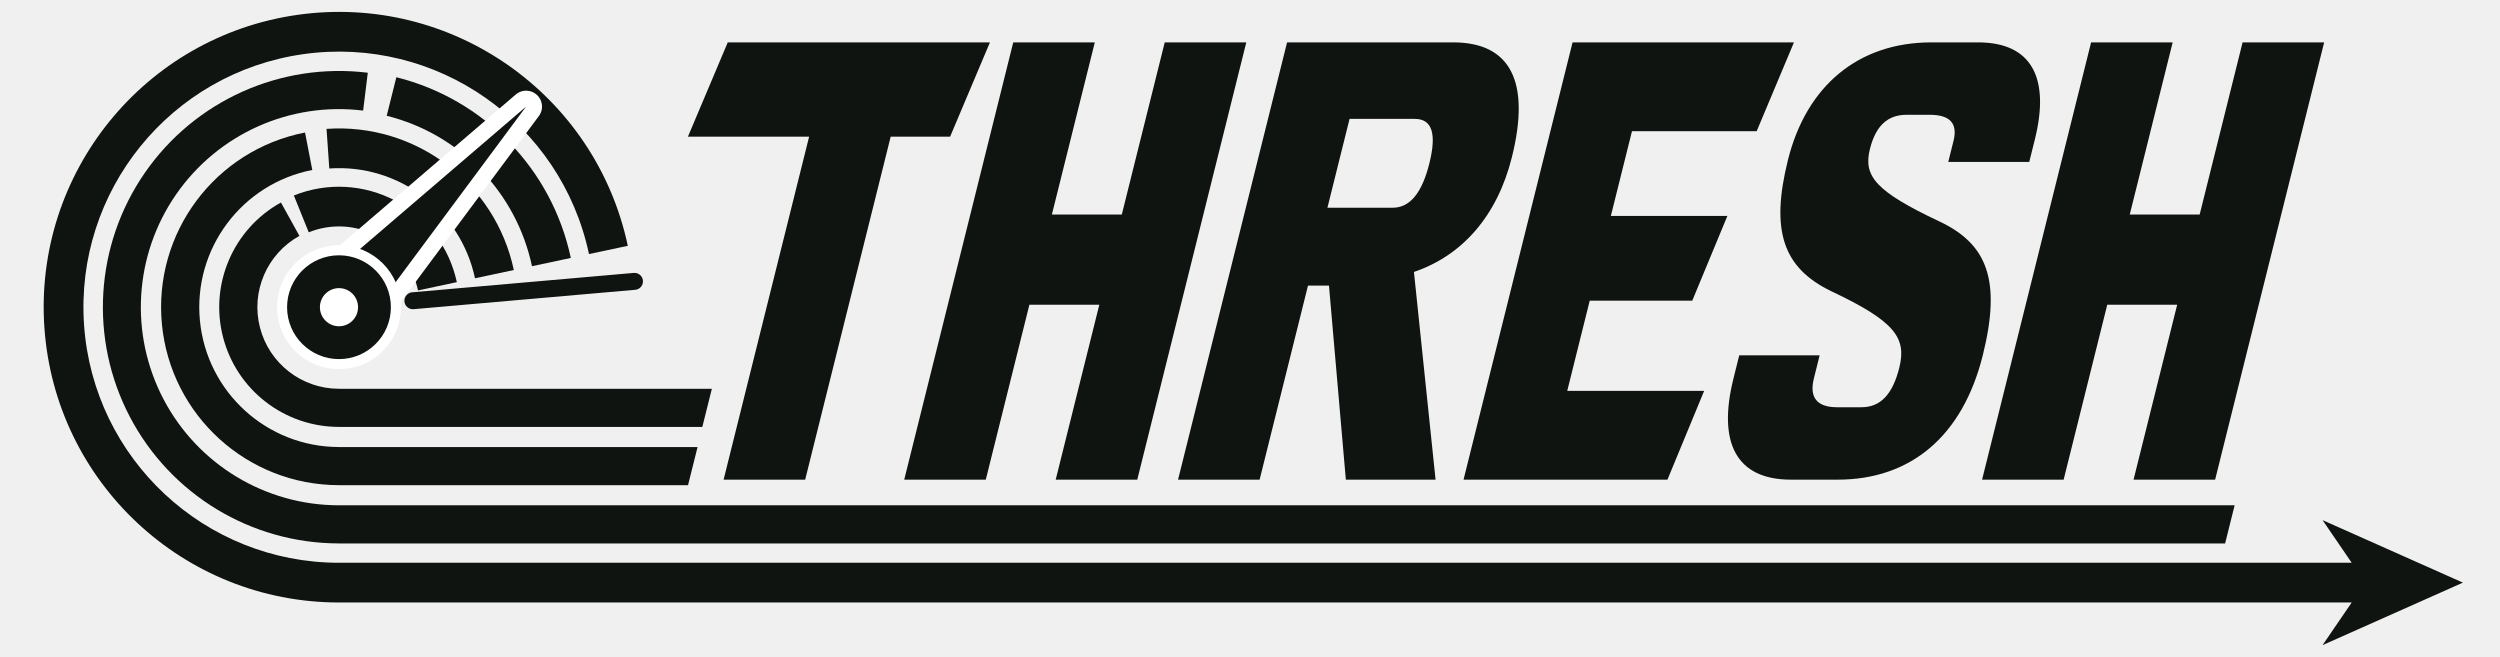
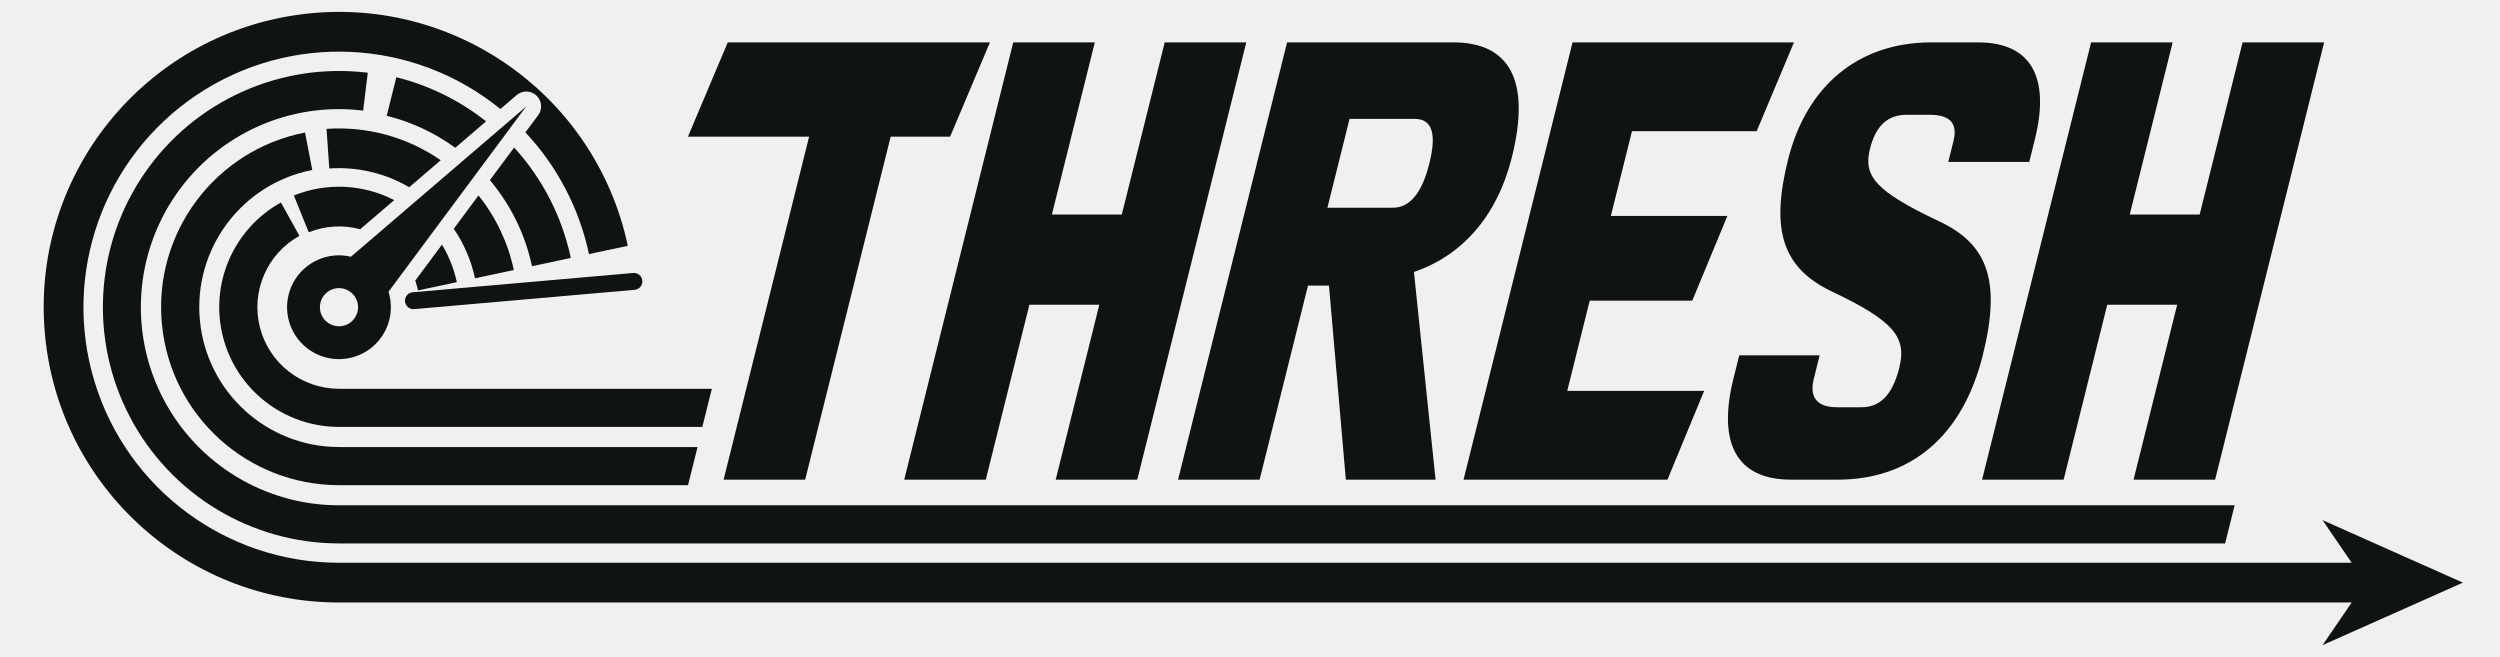
<svg xmlns="http://www.w3.org/2000/svg" viewBox="0 0 472 124" fill="none">
-   <defs>
-     <linearGradient id="g1" gradientUnits="userSpaceOnUse" x1="-6" y1="0" x2="268" y2="0">
-       <stop offset="0%" stop-color="#101411" />
-       <stop offset="100%" stop-color="#101411" />
-     </linearGradient>
-   </defs>
  <g fill="#101411">
    <path d="M 132.6 80.6 L 64 80.6 A 22.6 22.6 0 0 1 53.04 38.23 L 56.53 44.53 A 15.4 15.4 0 0 0 64 73.4 L 134.4 73.4 Z" />
    <path d="M 129.9 91.6 L 64 91.6 A 33.6 33.6 0 0 1 57.59 25.02 L 58.96 32.09 A 26.4 26.4 0 0 0 64 84.4 L 131.7 84.4 Z" />
    <path d="M 420.1 102.6 L 64 102.6 A 44.6 44.6 0 1 1 69.44 13.73 L 68.56 20.88 A 37.4 37.4 0 1 0 64 95.4 L 421.9 95.4 Z" />
+     <path d="M 55.48 36.91 A 22.75 22.75 0 0 1 74.43 37.78 L 68 43.28 A 15.25 15.25 0 0 0 58.29 43.86 Z" />
+     <path d="M 83.44 46.19 A 22.75 22.75 0 0 1 86.25 53.27 L 78.92 54.83 A 15.25 15.25 0 0 0 78.4 52.98 Z" />
+     <path d="M 61.65 24.33 A 33.75 33.75 0 0 1 83.21 30.25 L 77.26 35.35 A 26.25 26.25 0 0 0 62.17 31.81 Z" />
+     <path d="M 90.34 36.9 A 33.75 33.75 0 0 1 97.01 50.98 L 89.68 52.54 A 26.25 26.25 0 0 0 85.67 43.19 Z" />
+     <path d="M 74.83 14.58 A 44.75 44.75 0 0 1 91.77 22.91 L 85.95 27.9 A 37.25 37.25 0 0 0 73.01 21.86 Z" />
+     <path d="M 97.07 27.85 A 44.75 44.75 0 0 1 107.77 48.7 L 100.44 50.26 A 37.25 37.25 0 0 0 92.49 34.01 Z" />
+     <path d="M 118.53 46.41 A 55.75 55.75 0 1 0 64 113.75 H 444 L 438.5 121.8 L 465 110 L 438.5 98.2 L 444 106.25 H 64 A 48.25 48.25 0 1 1 94.48 20.59 L 97.5 17.99 A 2.8 2.8 0 0 1 101.58 21.79 L 99.19 24.99 A 48.25 48.25 0 0 1 111.2 47.97 Z" />
+     <path d="M 77.81 55.19 L 119.65 51.53 A 1.6 1.6 0 0 1 119.93 54.71 L 78.09 58.37 A 1.6 1.6 0 0 1 77.81 55.19 Z" />
+     <path d="M 66.26 48.47 L 99.33 20.12 L 73.35 55.08 A 9.8 9.8 0 1 1 66.26 48.47 Z M 60.4 58 A 3.6 3.6 0 1 0 67.6 58 A 3.6 3.6 0 1 0 60.4 58 Z" fill-rule="evenodd" clip-rule="evenodd" />
  </g>
-   <g fill="#101411">
-     <path d="M 55.48 36.91 A 22.75 22.75 0 0 1 86.25 53.27 L 78.92 54.83 A 15.25 15.25 0 0 0 58.29 43.86 Z" />
-     <path d="M 61.65 24.33 A 33.75 33.75 0 0 1 97.01 50.98 L 89.68 52.54 A 26.25 26.25 0 0 0 62.17 31.81 Z" />
-     <path d="M 74.83 14.58 A 44.75 44.75 0 0 1 107.77 48.7 L 100.44 50.26 A 37.25 37.25 0 0 0 73.01 21.86 Z" />
-     <path d="M 118.53 46.41 A 55.75 55.75 0 1 0 64 113.75 H 444 L 438.5 121.8 L 465 110 L 438.5 98.2 L 444 106.25 H 64 A 48.25 48.25 0 1 1 111.2 47.97 Z" />
-   </g>
-   <line x1="77.95" y1="56.78" x2="119.79" y2="53.12" stroke="#101411" stroke-width="3.2" stroke-linecap="round" />
-   <path d="M 59.76 54.04 L 99.33 20.12 L 68.24 61.96 Z" fill="#101411" stroke="#FFFFFF" stroke-width="6" stroke-linejoin="round" style="paint-order:stroke fill" />
-   <circle cx="64" cy="58" r="9.8" fill="#101411" stroke="#FFFFFF" stroke-width="3.8" style="paint-order:stroke fill" />
-   <circle cx="64" cy="58" r="3.6" fill="#FFFFFF" />
-   <g transform="translate(144, 8) skewX(-14) scale(1.10, 1.29)" fill="url(#g1)">
+   <g transform="translate(144, 8) skewX(-14) scale(1.10, 1.29)" fill="#101411">
    <path d="M -6 0 H 39 L 36.2 13.8 H 26 V 64 H 12 V 13.8 H -8.8 Z" />
    <path d="M 43 0 H 57 V 25.2 H 69 V 0 H 83 V 64 H 69 V 38.4 H 57 V 64 H 43 Z" />
    <path d="M 90 0 H 118.5 C 128.4 0 133.5 5.8 133.5 16.8 C 133.5 25.4 129.2 31.2 121.6 33.6 L 134.2 64 H 118.8 L 107.6 35.6 H 104 V 64 H 90 Z M 104 11.2 V 24.2 H 115.2 C 118.2 24.2 119.6 22.0 119.6 17.7 C 119.6 13.4 118.2 11.2 115.2 11.2 Z" fill-rule="evenodd" clip-rule="evenodd" />
    <path d="M 139 0 H 177 L 174.4 13.0 H 153 V 25.4 H 173 L 170.6 37.8 H 153 V 51.0 H 176.5 L 174.0 64 H 139 Z" />
    <path d="M 181 17.2 C 181 6.4 188.0 0 200.6 0 H 208.6 C 217.8 0 222.5 5.2 222.5 14.2 V 17.5 H 208.6 V 14.4 C 208.6 11.8 206.8 10.6 203.4 10.6 H 199.4 C 196.2 10.6 194.6 12.2 194.6 15.6 C 194.6 19.6 197.4 21.8 209.6 26.2 C 218.8 29.5 222.8 34.8 222.8 45.8 C 222.8 57.6 215.8 64 203.2 64 H 195.2 C 185.8 64 181 58.6 181 49.2 V 45.8 H 194.8 V 49.2 C 194.8 52.0 196.6 53.4 200.0 53.4 H 204.2 C 207.4 53.4 209.0 51.6 209.0 47.6 C 209.0 43.2 206.2 40.8 194.0 36.4 C 184.8 33.0 181 27.6 181 17.2 Z" />
    <path d="M 228 0 H 242 V 25.2 H 254 V 0 H 268 V 64 H 254 V 38.4 H 242 V 64 H 228 Z" />
  </g>
</svg>
